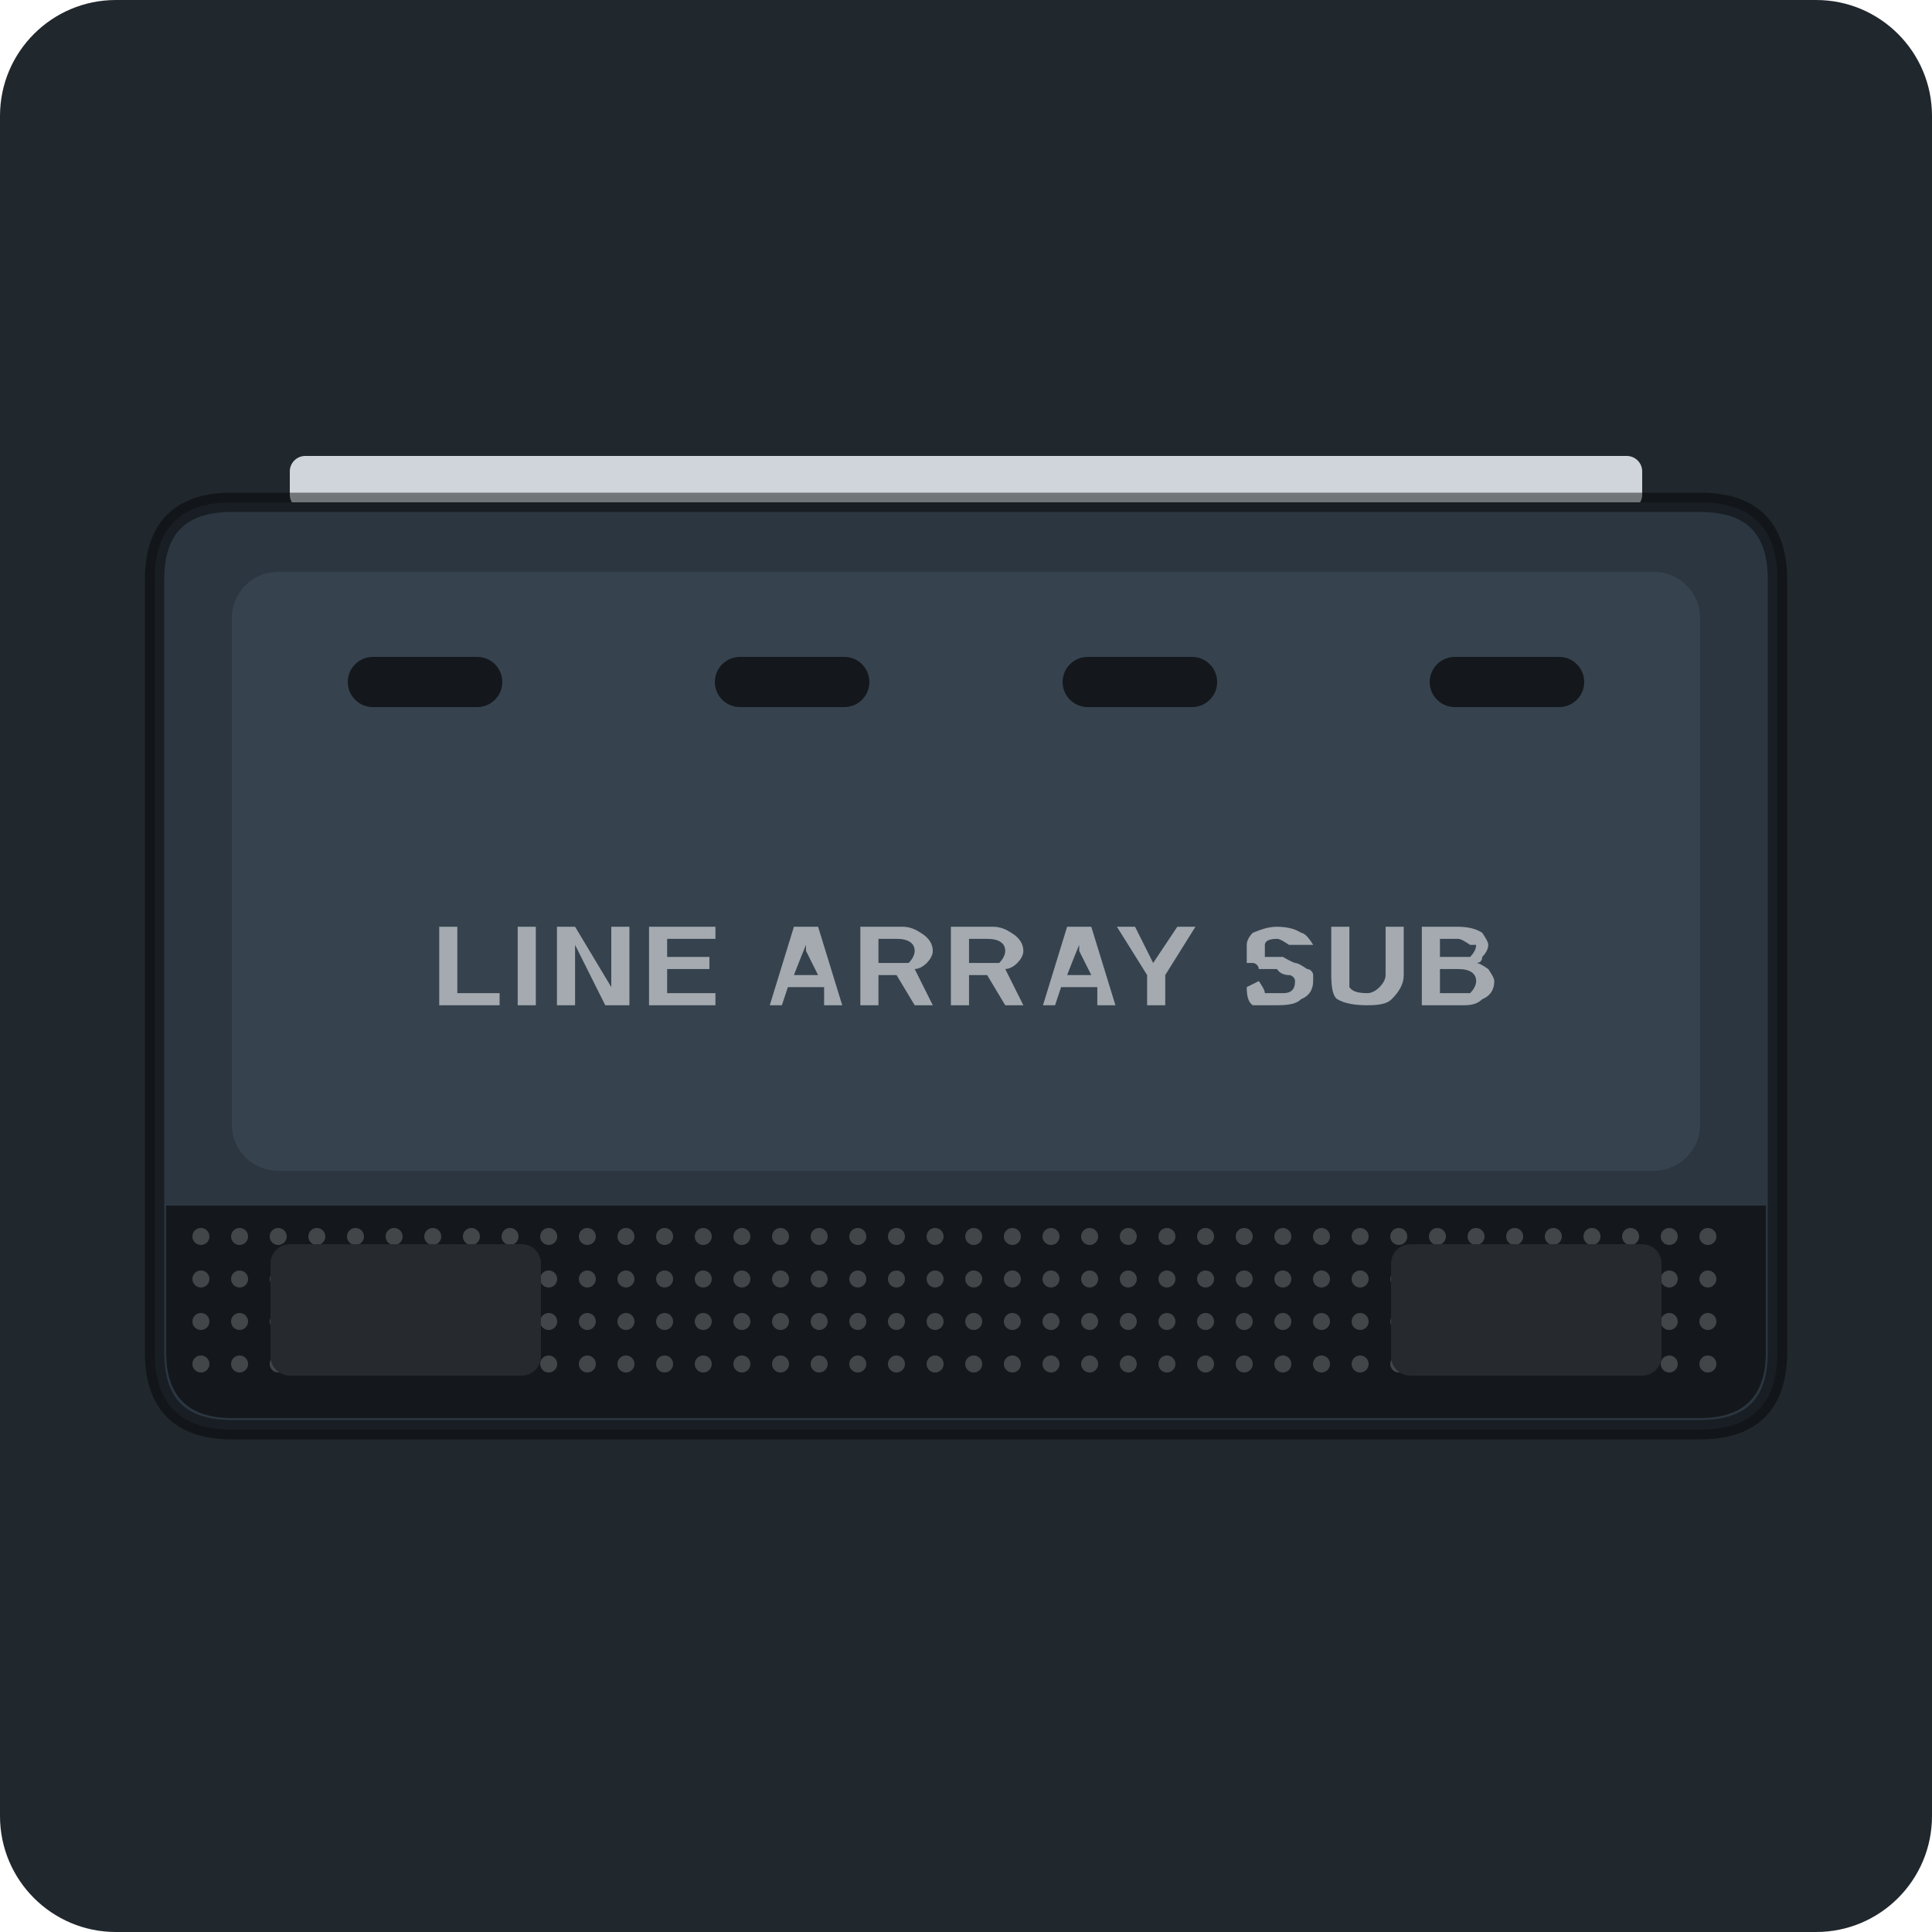
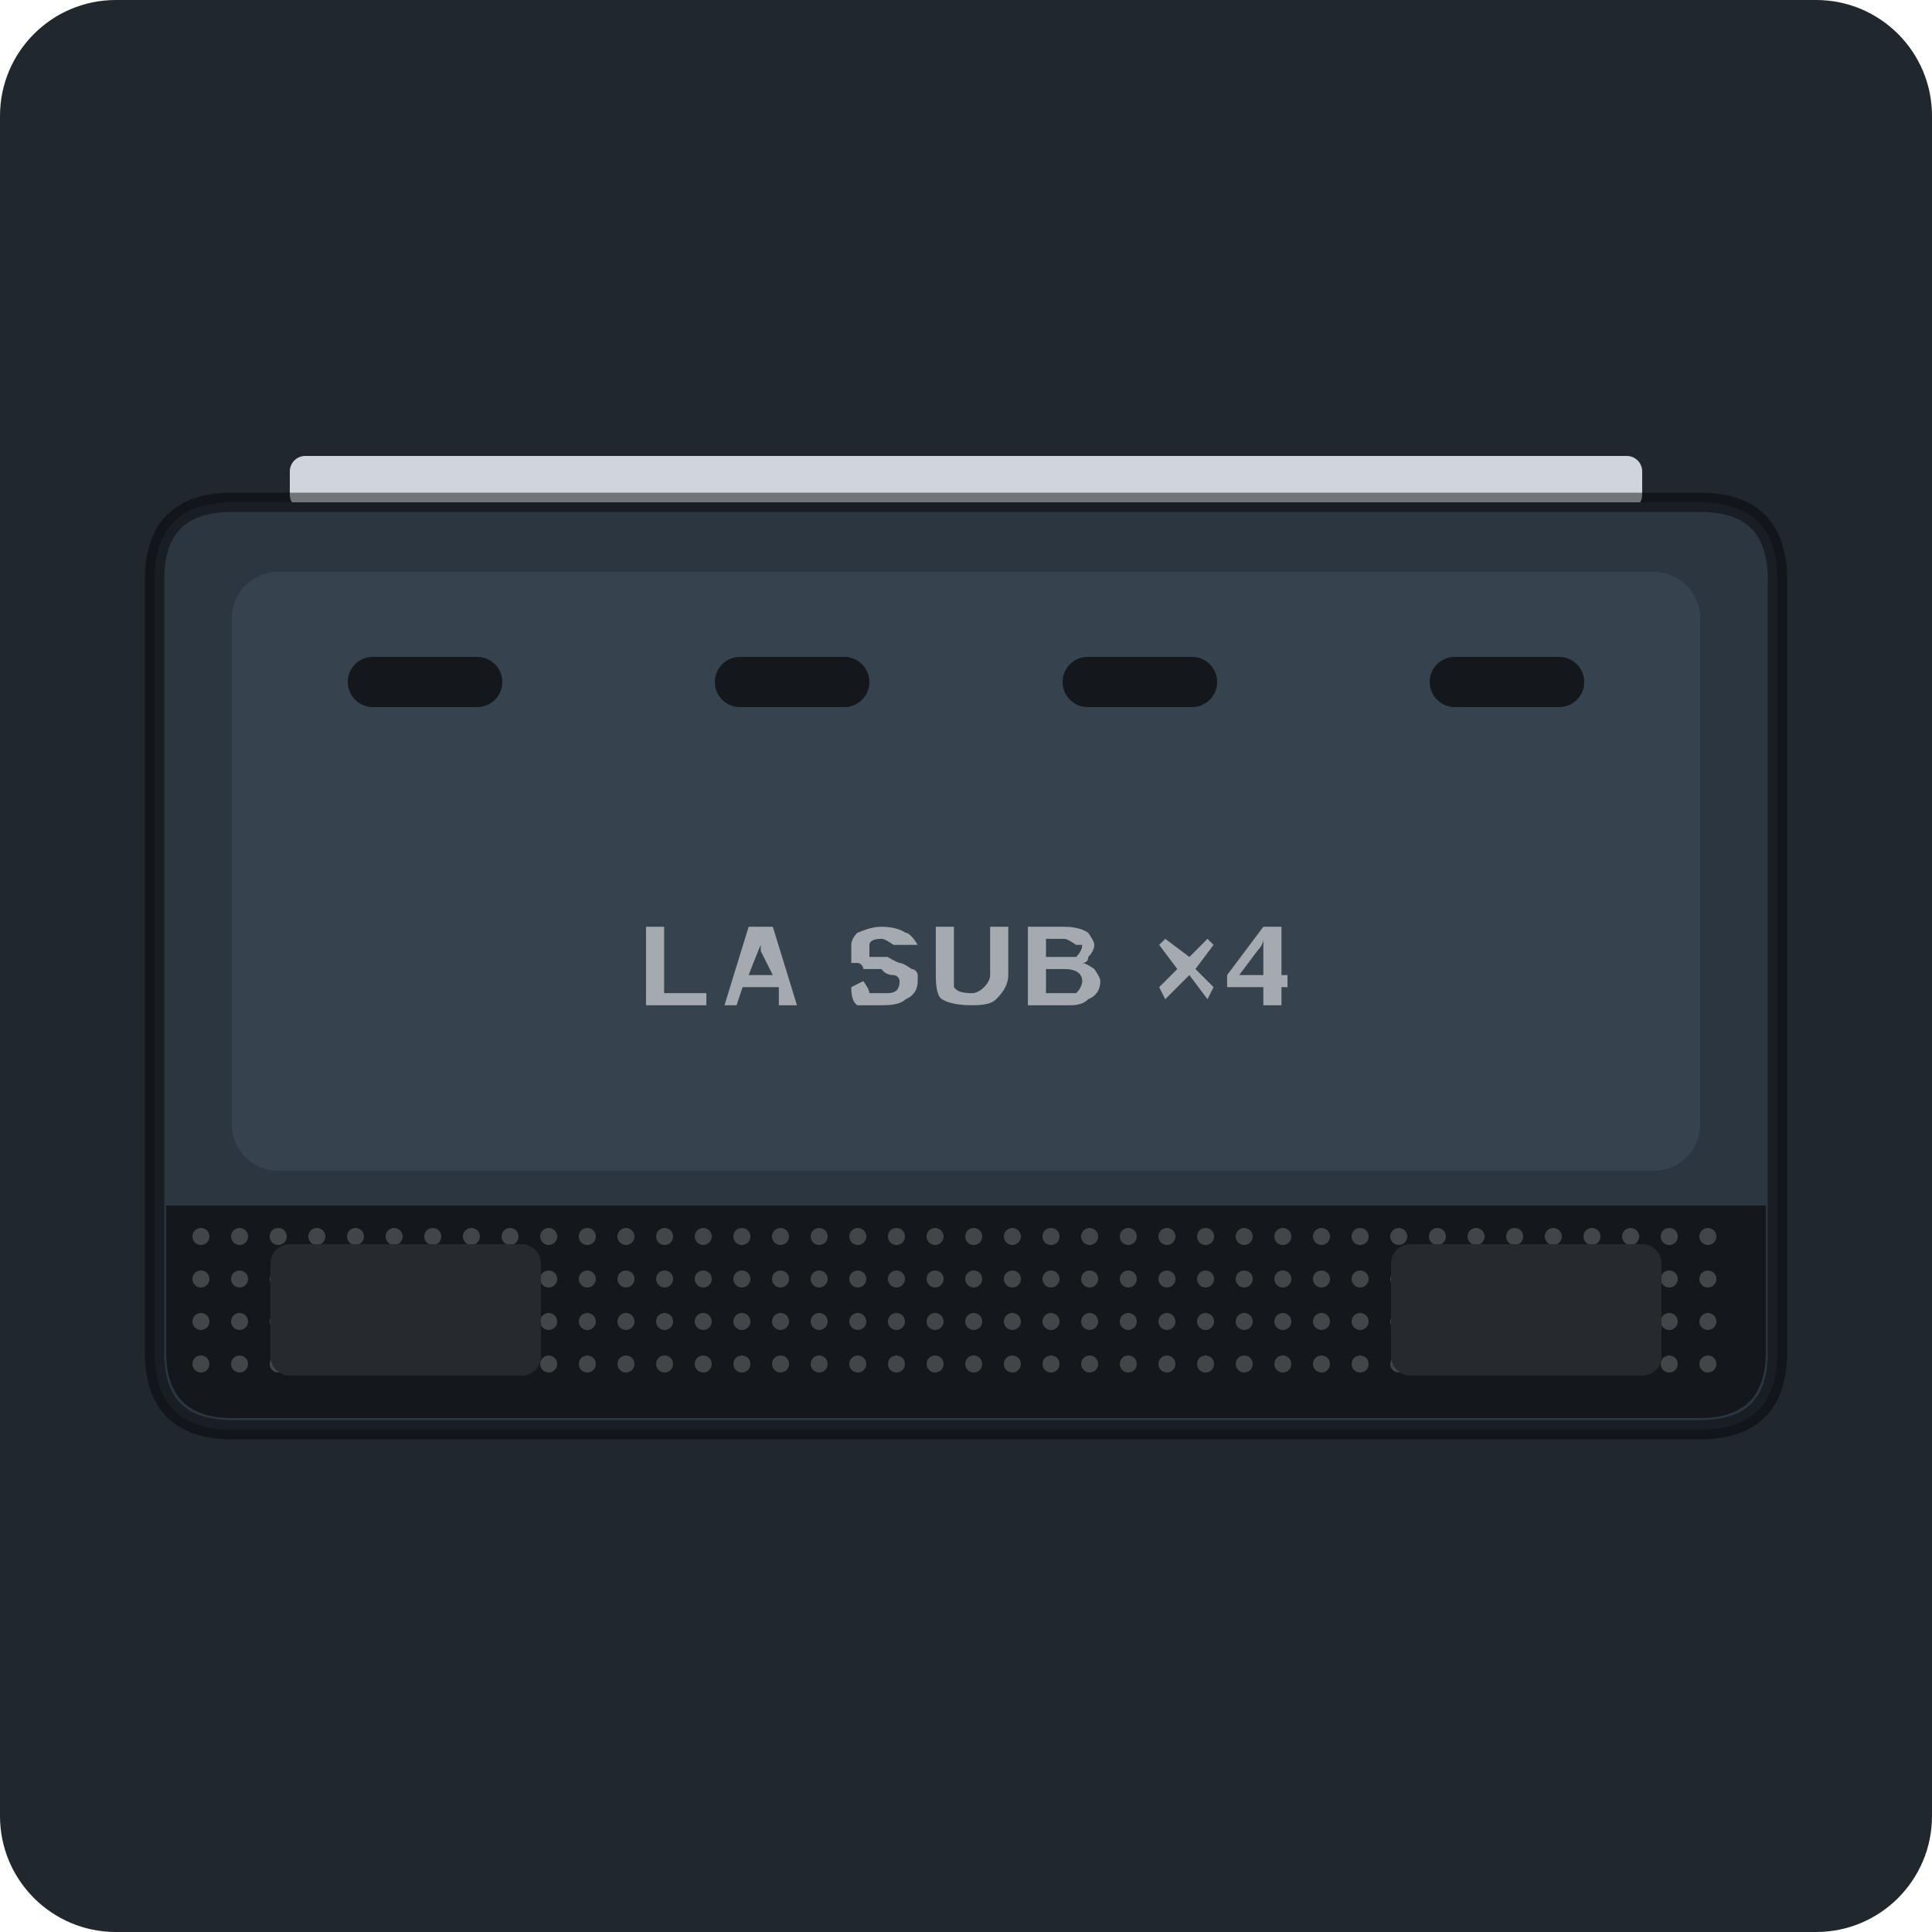
<svg xmlns="http://www.w3.org/2000/svg" viewBox="-2.5 -2.5 5 5" width="240" height="240">
  <style>.s-bg{opacity:.5}.s-line{fill:none;stroke:rgba(255,255,255,.55);stroke-width:.05;stroke-linecap:round;stroke-linejoin:round}.s-thin{fill:none;stroke:rgba(255,255,255,.32);stroke-width:.035;stroke-linecap:round}.s-boom{fill:none;stroke:#e8ecef;stroke-width:.06;stroke-linecap:round}.s-edge{stroke:rgba(0,0,0,.45);stroke-width:.05}.s-dark{fill:#14181c}.s-white{fill:#eef1f3}.s-head{fill:rgba(255,255,255,.13)}.s-glass{fill:#0c1a24;stroke:rgba(255,255,255,.35);stroke-width:.04}.s-grille{fill:#171c21;stroke:rgba(255,255,255,.22);stroke-width:.035}.s-metal{fill:rgba(222,184,86,.42);stroke:#e1bd5f;stroke-width:.045}.s-led{fill:#5be08f}.s-red{fill:#ff6b5e}.s-port{fill:#14181c;stroke:rgba(255,255,255,.6);stroke-width:.03}.s-acrylic{fill:rgba(170,215,255,.16);stroke:rgba(190,225,255,.75);stroke-width:.05}.s-beam{fill:rgba(255,214,110,.16)}.s-ped1{fill:#3fb6a8}.s-ped2{fill:#e2833a}.s-ped3{fill:#d8d24a}.s-ped4{fill:#8a73d6}.s-deck{fill:rgba(255,255,255,.05);stroke:rgba(255,255,255,.45);stroke-width:.07;stroke-dasharray:.3 .2}.s-spruce{fill:#d8ad6c}.s-burst{fill:#3b1d10}.s-burstin{fill:#cf7a2b}.s-navy{fill:#33507c}.s-maple{fill:#e3c389}.s-rose{fill:#2b1c13}.s-varnish{fill:#a24f25}.s-pg{fill:#f2efe8}.s-cream{fill:#efe6d2}.s-chrome{fill:#cfd5da}.s-str{fill:none;stroke:rgba(255,255,255,.45);stroke-width:.006}.s-bind{fill:none;stroke:#2a1a10;stroke-width:.018}.s-fret{fill:none;stroke:rgba(255,255,255,.35);stroke-width:.008}.s-cab{fill:#2b3640}.s-cabtop{fill:#36434f}.s-mesh{fill:#14181c}.s-cone{fill:#5d6a77}.s-dot{fill:rgba(255,255,255,.2)}.s-txt{fill:rgba(255,255,255,.55);font:700 .3px Archivo,Arial,sans-serif;letter-spacing:.02px}.s-wood{fill:#c08a4e}.s-wood2{fill:#7a5232}.s-red2{fill:#b5413a}.s-blk{fill:#26292d}.s-brass{fill:#d6b04a}.c-audio{fill:#2e6a99}.c-inst{fill:#6b51a3}.c-power{fill:#b85a22}.c-infra{fill:#44535e}.c-video{fill:#a3426b}</style>
  <rect x="-2.5" y="-2.5" width="5" height="5" rx="0.300" fill="#20272d" />
  <rect class="s-chrome" x="-1.75" y="-1.32" width="3.5" height="0.14" rx="0.04" />
  <path class="s-cab s-edge" d="M-1.9 -1.2H1.9Q2.1 -1.2 2.1 -1V1Q2.1 1.2 1.9 1.2H-1.9Q-2.1 1.2 -2.1 1V-1Q-2.1 -1.2 -1.9 -1.2Z" />
  <rect class="s-cabtop" x="-1.9" y="-1.02" width="3.8" height="1.55" rx="0.12" />
  <rect class="s-mesh" x="-1.6" y="-0.8" width="0.4" height="0.13" rx="0.065" />
  <rect class="s-mesh" x="-0.65" y="-0.8" width="0.4" height="0.13" rx="0.065" />
  <rect class="s-mesh" x="0.25" y="-0.8" width="0.4" height="0.13" rx="0.065" />
  <rect class="s-mesh" x="1.2" y="-0.8" width="0.4" height="0.13" rx="0.065" />
-   <text class="s-txt" x="0" y=".1" text-anchor="middle">LINE ARRAY SUB</text>
+   <text class="s-txt" x="0" y=".1" text-anchor="middle">LA SUB ×4</text>
  <path class="s-mesh" d="M-2.07 .62H2.07V1Q2.07 1.17 1.9 1.17H-1.9Q-2.07 1.17 -2.07 1Z" />
  <circle class="s-dot" cx="-1.98" cy="0.7" r="0.022" />
  <circle class="s-dot" cx="-1.88" cy="0.7" r="0.022" />
  <circle class="s-dot" cx="-1.78" cy="0.7" r="0.022" />
  <circle class="s-dot" cx="-1.68" cy="0.7" r="0.022" />
  <circle class="s-dot" cx="-1.58" cy="0.7" r="0.022" />
  <circle class="s-dot" cx="-1.48" cy="0.7" r="0.022" />
  <circle class="s-dot" cx="-1.38" cy="0.7" r="0.022" />
  <circle class="s-dot" cx="-1.28" cy="0.7" r="0.022" />
  <circle class="s-dot" cx="-1.18" cy="0.7" r="0.022" />
  <circle class="s-dot" cx="-1.08" cy="0.7" r="0.022" />
  <circle class="s-dot" cx="-0.98" cy="0.7" r="0.022" />
  <circle class="s-dot" cx="-0.88" cy="0.7" r="0.022" />
  <circle class="s-dot" cx="-0.78" cy="0.7" r="0.022" />
  <circle class="s-dot" cx="-0.68" cy="0.7" r="0.022" />
  <circle class="s-dot" cx="-0.58" cy="0.7" r="0.022" />
  <circle class="s-dot" cx="-0.48" cy="0.7" r="0.022" />
  <circle class="s-dot" cx="-0.38" cy="0.7" r="0.022" />
  <circle class="s-dot" cx="-0.28" cy="0.7" r="0.022" />
  <circle class="s-dot" cx="-0.18" cy="0.7" r="0.022" />
  <circle class="s-dot" cx="-0.08" cy="0.7" r="0.022" />
  <circle class="s-dot" cx="0.02" cy="0.7" r="0.022" />
  <circle class="s-dot" cx="0.12" cy="0.7" r="0.022" />
  <circle class="s-dot" cx="0.22" cy="0.7" r="0.022" />
  <circle class="s-dot" cx="0.32" cy="0.7" r="0.022" />
  <circle class="s-dot" cx="0.42" cy="0.7" r="0.022" />
  <circle class="s-dot" cx="0.52" cy="0.7" r="0.022" />
  <circle class="s-dot" cx="0.62" cy="0.7" r="0.022" />
  <circle class="s-dot" cx="0.72" cy="0.7" r="0.022" />
  <circle class="s-dot" cx="0.82" cy="0.7" r="0.022" />
  <circle class="s-dot" cx="0.92" cy="0.7" r="0.022" />
  <circle class="s-dot" cx="1.02" cy="0.7" r="0.022" />
  <circle class="s-dot" cx="1.12" cy="0.7" r="0.022" />
  <circle class="s-dot" cx="1.22" cy="0.7" r="0.022" />
  <circle class="s-dot" cx="1.32" cy="0.7" r="0.022" />
  <circle class="s-dot" cx="1.42" cy="0.7" r="0.022" />
  <circle class="s-dot" cx="1.52" cy="0.7" r="0.022" />
  <circle class="s-dot" cx="1.62" cy="0.7" r="0.022" />
  <circle class="s-dot" cx="1.72" cy="0.7" r="0.022" />
  <circle class="s-dot" cx="1.82" cy="0.7" r="0.022" />
  <circle class="s-dot" cx="1.92" cy="0.7" r="0.022" />
  <circle class="s-dot" cx="-1.98" cy="0.81" r="0.022" />
  <circle class="s-dot" cx="-1.88" cy="0.81" r="0.022" />
  <circle class="s-dot" cx="-1.78" cy="0.81" r="0.022" />
  <circle class="s-dot" cx="-1.68" cy="0.81" r="0.022" />
  <circle class="s-dot" cx="-1.58" cy="0.81" r="0.022" />
  <circle class="s-dot" cx="-1.48" cy="0.81" r="0.022" />
  <circle class="s-dot" cx="-1.38" cy="0.81" r="0.022" />
  <circle class="s-dot" cx="-1.28" cy="0.81" r="0.022" />
  <circle class="s-dot" cx="-1.18" cy="0.81" r="0.022" />
  <circle class="s-dot" cx="-1.08" cy="0.81" r="0.022" />
  <circle class="s-dot" cx="-0.98" cy="0.81" r="0.022" />
  <circle class="s-dot" cx="-0.88" cy="0.81" r="0.022" />
  <circle class="s-dot" cx="-0.78" cy="0.81" r="0.022" />
  <circle class="s-dot" cx="-0.68" cy="0.81" r="0.022" />
  <circle class="s-dot" cx="-0.58" cy="0.81" r="0.022" />
  <circle class="s-dot" cx="-0.48" cy="0.81" r="0.022" />
  <circle class="s-dot" cx="-0.38" cy="0.81" r="0.022" />
  <circle class="s-dot" cx="-0.28" cy="0.81" r="0.022" />
  <circle class="s-dot" cx="-0.18" cy="0.81" r="0.022" />
  <circle class="s-dot" cx="-0.08" cy="0.81" r="0.022" />
  <circle class="s-dot" cx="0.02" cy="0.81" r="0.022" />
  <circle class="s-dot" cx="0.12" cy="0.81" r="0.022" />
  <circle class="s-dot" cx="0.22" cy="0.81" r="0.022" />
  <circle class="s-dot" cx="0.32" cy="0.81" r="0.022" />
  <circle class="s-dot" cx="0.42" cy="0.81" r="0.022" />
  <circle class="s-dot" cx="0.52" cy="0.81" r="0.022" />
  <circle class="s-dot" cx="0.62" cy="0.81" r="0.022" />
  <circle class="s-dot" cx="0.72" cy="0.81" r="0.022" />
  <circle class="s-dot" cx="0.82" cy="0.81" r="0.022" />
  <circle class="s-dot" cx="0.92" cy="0.81" r="0.022" />
  <circle class="s-dot" cx="1.02" cy="0.81" r="0.022" />
  <circle class="s-dot" cx="1.12" cy="0.81" r="0.022" />
  <circle class="s-dot" cx="1.22" cy="0.81" r="0.022" />
  <circle class="s-dot" cx="1.32" cy="0.81" r="0.022" />
  <circle class="s-dot" cx="1.42" cy="0.81" r="0.022" />
  <circle class="s-dot" cx="1.52" cy="0.81" r="0.022" />
  <circle class="s-dot" cx="1.62" cy="0.81" r="0.022" />
  <circle class="s-dot" cx="1.72" cy="0.81" r="0.022" />
  <circle class="s-dot" cx="1.82" cy="0.81" r="0.022" />
  <circle class="s-dot" cx="1.92" cy="0.81" r="0.022" />
  <circle class="s-dot" cx="-1.98" cy="0.92" r="0.022" />
  <circle class="s-dot" cx="-1.88" cy="0.92" r="0.022" />
  <circle class="s-dot" cx="-1.78" cy="0.92" r="0.022" />
  <circle class="s-dot" cx="-1.68" cy="0.92" r="0.022" />
  <circle class="s-dot" cx="-1.58" cy="0.92" r="0.022" />
  <circle class="s-dot" cx="-1.48" cy="0.92" r="0.022" />
  <circle class="s-dot" cx="-1.38" cy="0.92" r="0.022" />
  <circle class="s-dot" cx="-1.28" cy="0.92" r="0.022" />
  <circle class="s-dot" cx="-1.18" cy="0.92" r="0.022" />
  <circle class="s-dot" cx="-1.08" cy="0.92" r="0.022" />
  <circle class="s-dot" cx="-0.98" cy="0.92" r="0.022" />
  <circle class="s-dot" cx="-0.88" cy="0.92" r="0.022" />
  <circle class="s-dot" cx="-0.78" cy="0.92" r="0.022" />
  <circle class="s-dot" cx="-0.68" cy="0.92" r="0.022" />
  <circle class="s-dot" cx="-0.58" cy="0.92" r="0.022" />
  <circle class="s-dot" cx="-0.48" cy="0.92" r="0.022" />
  <circle class="s-dot" cx="-0.38" cy="0.92" r="0.022" />
  <circle class="s-dot" cx="-0.28" cy="0.92" r="0.022" />
  <circle class="s-dot" cx="-0.18" cy="0.92" r="0.022" />
  <circle class="s-dot" cx="-0.08" cy="0.92" r="0.022" />
  <circle class="s-dot" cx="0.02" cy="0.92" r="0.022" />
  <circle class="s-dot" cx="0.12" cy="0.92" r="0.022" />
  <circle class="s-dot" cx="0.22" cy="0.92" r="0.022" />
  <circle class="s-dot" cx="0.32" cy="0.92" r="0.022" />
  <circle class="s-dot" cx="0.42" cy="0.92" r="0.022" />
  <circle class="s-dot" cx="0.52" cy="0.92" r="0.022" />
  <circle class="s-dot" cx="0.62" cy="0.92" r="0.022" />
  <circle class="s-dot" cx="0.72" cy="0.92" r="0.022" />
  <circle class="s-dot" cx="0.82" cy="0.92" r="0.022" />
  <circle class="s-dot" cx="0.92" cy="0.92" r="0.022" />
  <circle class="s-dot" cx="1.02" cy="0.92" r="0.022" />
  <circle class="s-dot" cx="1.12" cy="0.92" r="0.022" />
  <circle class="s-dot" cx="1.22" cy="0.92" r="0.022" />
  <circle class="s-dot" cx="1.32" cy="0.92" r="0.022" />
  <circle class="s-dot" cx="1.42" cy="0.92" r="0.022" />
  <circle class="s-dot" cx="1.52" cy="0.92" r="0.022" />
  <circle class="s-dot" cx="1.62" cy="0.92" r="0.022" />
  <circle class="s-dot" cx="1.72" cy="0.92" r="0.022" />
  <circle class="s-dot" cx="1.82" cy="0.92" r="0.022" />
  <circle class="s-dot" cx="1.92" cy="0.92" r="0.022" />
  <circle class="s-dot" cx="-1.98" cy="1.03" r="0.022" />
  <circle class="s-dot" cx="-1.88" cy="1.03" r="0.022" />
  <circle class="s-dot" cx="-1.78" cy="1.03" r="0.022" />
  <circle class="s-dot" cx="-1.68" cy="1.03" r="0.022" />
  <circle class="s-dot" cx="-1.58" cy="1.03" r="0.022" />
  <circle class="s-dot" cx="-1.48" cy="1.03" r="0.022" />
  <circle class="s-dot" cx="-1.38" cy="1.03" r="0.022" />
  <circle class="s-dot" cx="-1.28" cy="1.03" r="0.022" />
  <circle class="s-dot" cx="-1.18" cy="1.03" r="0.022" />
  <circle class="s-dot" cx="-1.08" cy="1.03" r="0.022" />
  <circle class="s-dot" cx="-0.98" cy="1.03" r="0.022" />
  <circle class="s-dot" cx="-0.88" cy="1.03" r="0.022" />
  <circle class="s-dot" cx="-0.78" cy="1.03" r="0.022" />
  <circle class="s-dot" cx="-0.68" cy="1.03" r="0.022" />
  <circle class="s-dot" cx="-0.58" cy="1.03" r="0.022" />
  <circle class="s-dot" cx="-0.48" cy="1.03" r="0.022" />
  <circle class="s-dot" cx="-0.38" cy="1.03" r="0.022" />
  <circle class="s-dot" cx="-0.28" cy="1.03" r="0.022" />
  <circle class="s-dot" cx="-0.18" cy="1.03" r="0.022" />
  <circle class="s-dot" cx="-0.08" cy="1.03" r="0.022" />
  <circle class="s-dot" cx="0.02" cy="1.03" r="0.022" />
  <circle class="s-dot" cx="0.12" cy="1.03" r="0.022" />
  <circle class="s-dot" cx="0.22" cy="1.03" r="0.022" />
  <circle class="s-dot" cx="0.32" cy="1.03" r="0.022" />
  <circle class="s-dot" cx="0.42" cy="1.03" r="0.022" />
  <circle class="s-dot" cx="0.52" cy="1.03" r="0.022" />
  <circle class="s-dot" cx="0.62" cy="1.03" r="0.022" />
  <circle class="s-dot" cx="0.72" cy="1.03" r="0.022" />
  <circle class="s-dot" cx="0.82" cy="1.03" r="0.022" />
  <circle class="s-dot" cx="0.92" cy="1.03" r="0.022" />
  <circle class="s-dot" cx="1.02" cy="1.03" r="0.022" />
  <circle class="s-dot" cx="1.12" cy="1.03" r="0.022" />
  <circle class="s-dot" cx="1.22" cy="1.03" r="0.022" />
  <circle class="s-dot" cx="1.32" cy="1.03" r="0.022" />
  <circle class="s-dot" cx="1.42" cy="1.03" r="0.022" />
  <circle class="s-dot" cx="1.52" cy="1.03" r="0.022" />
  <circle class="s-dot" cx="1.62" cy="1.03" r="0.022" />
  <circle class="s-dot" cx="1.72" cy="1.03" r="0.022" />
  <circle class="s-dot" cx="1.82" cy="1.03" r="0.022" />
  <circle class="s-dot" cx="1.92" cy="1.03" r="0.022" />
  <rect class="s-blk" x="-1.8" y="0.72" width="0.7" height="0.34" rx="0.05" />
  <rect class="s-blk" x="1.1" y="0.72" width="0.7" height="0.34" rx="0.05" />
</svg>
